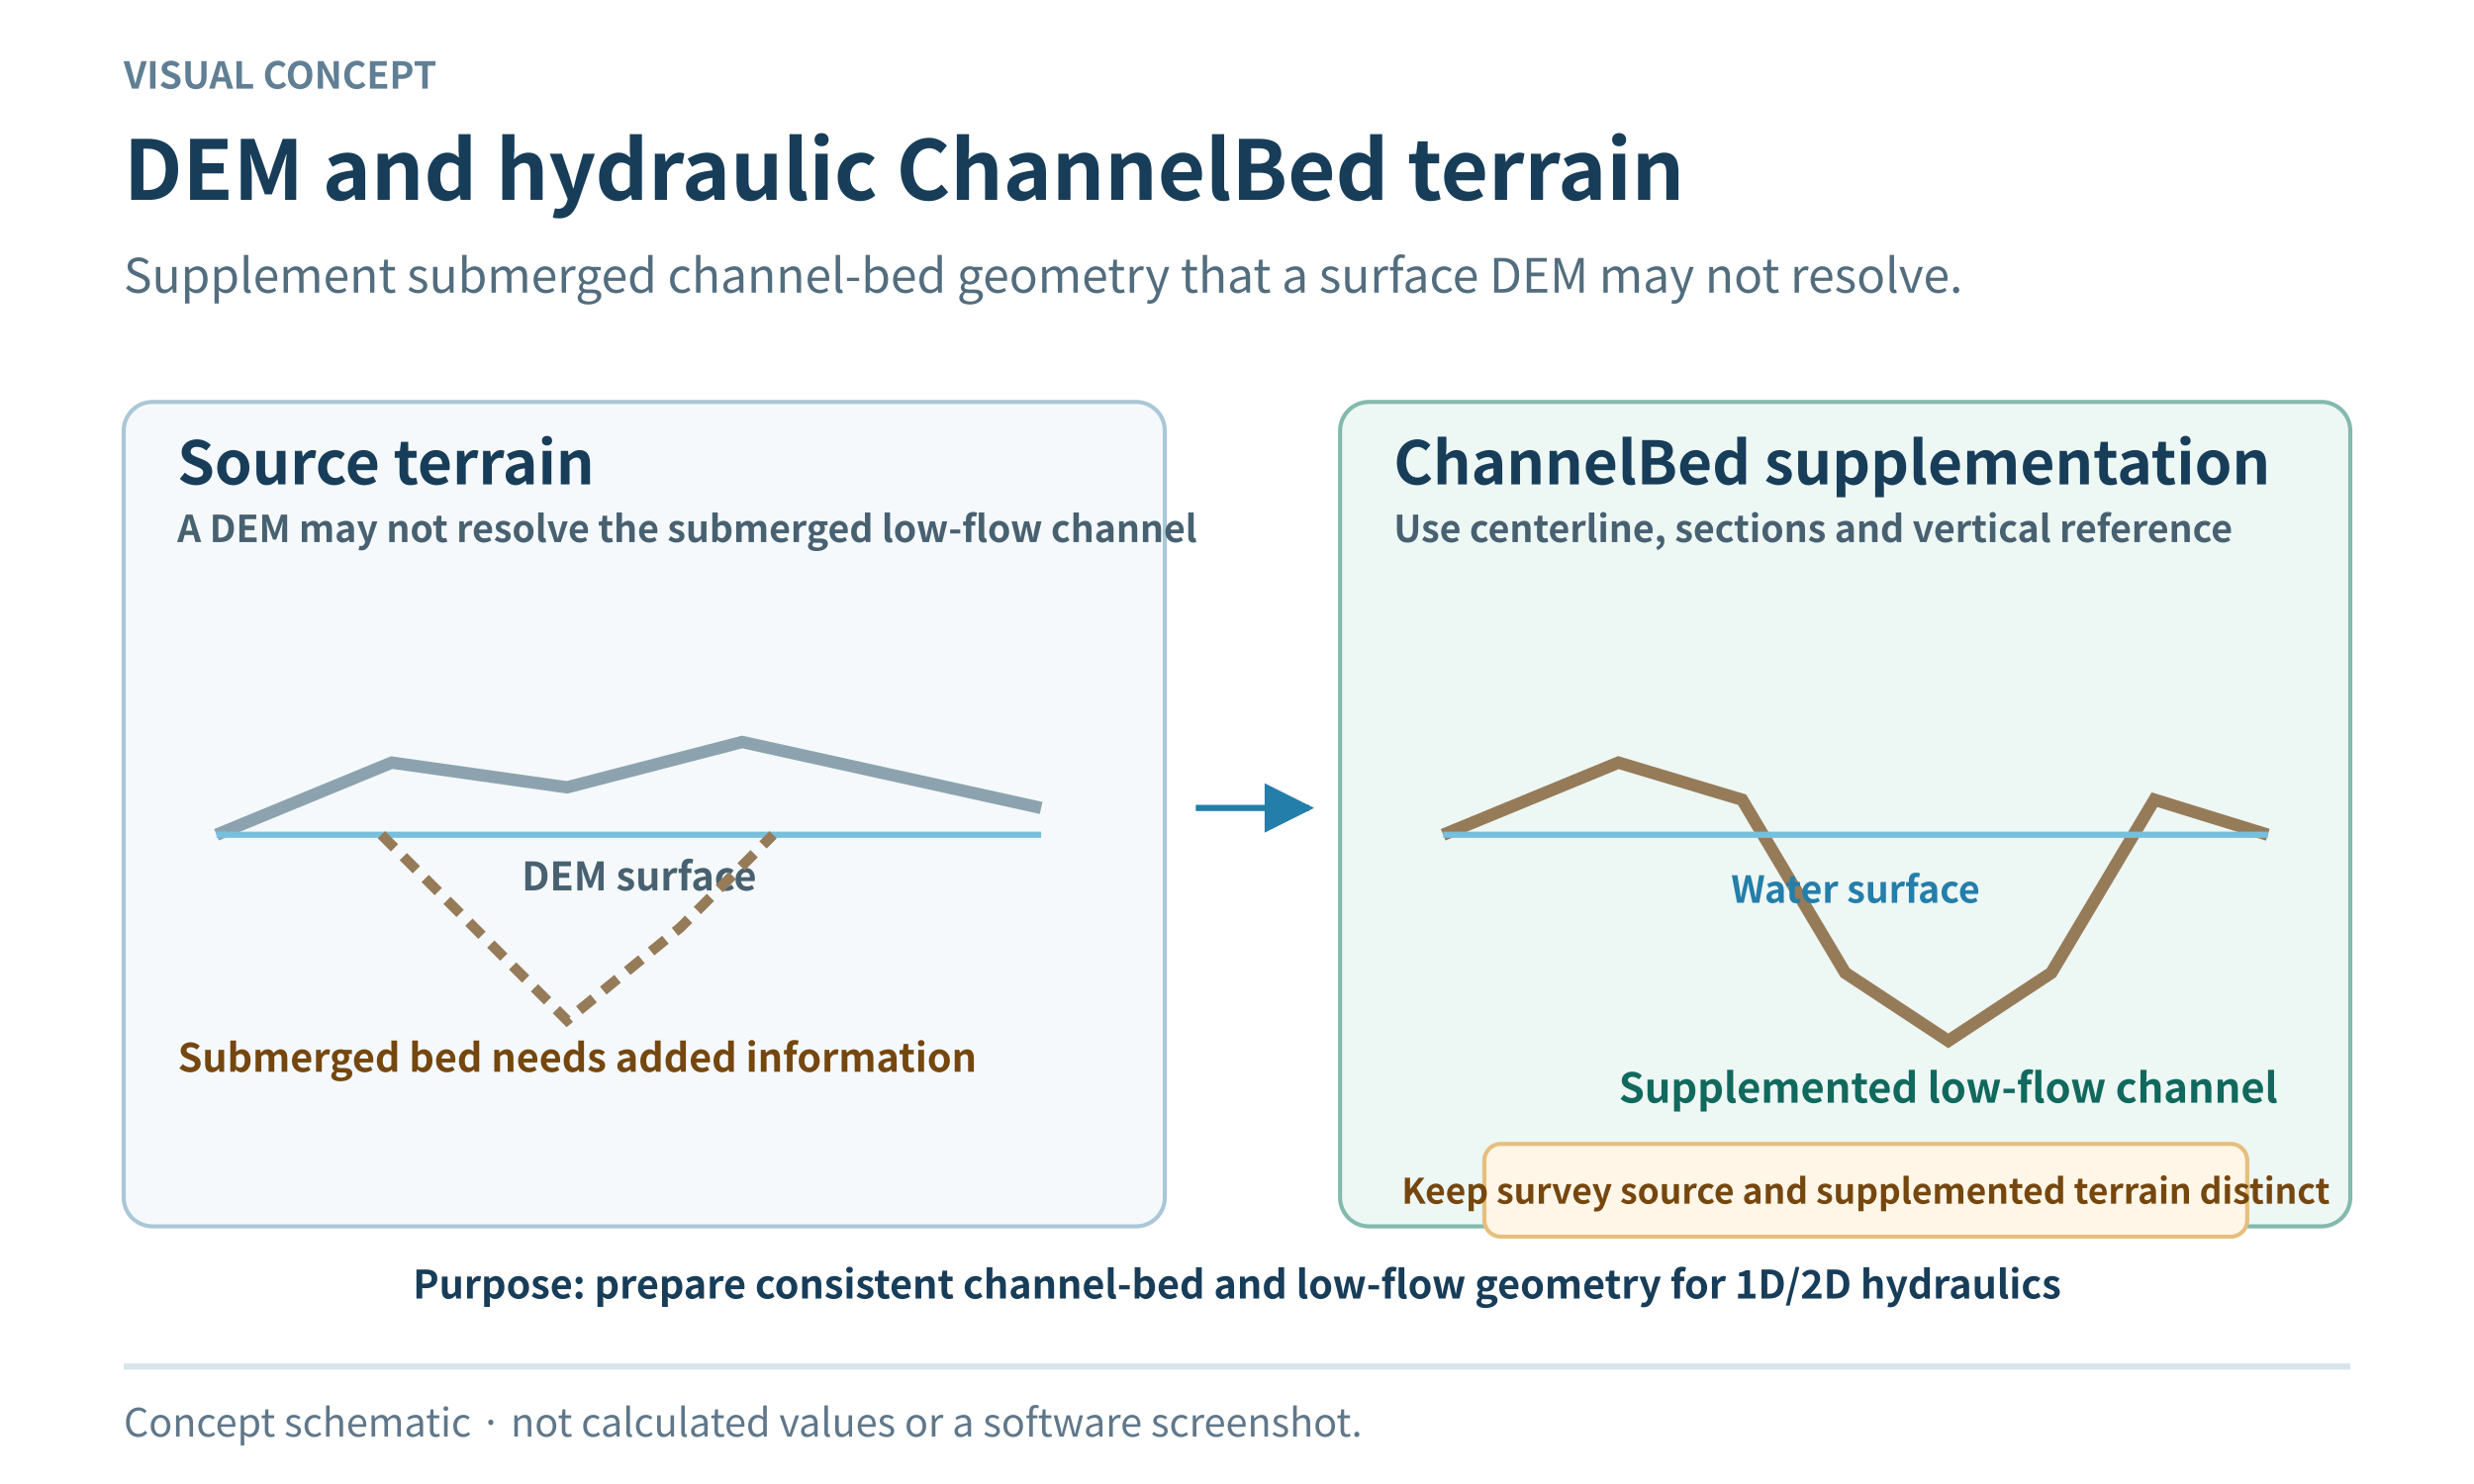
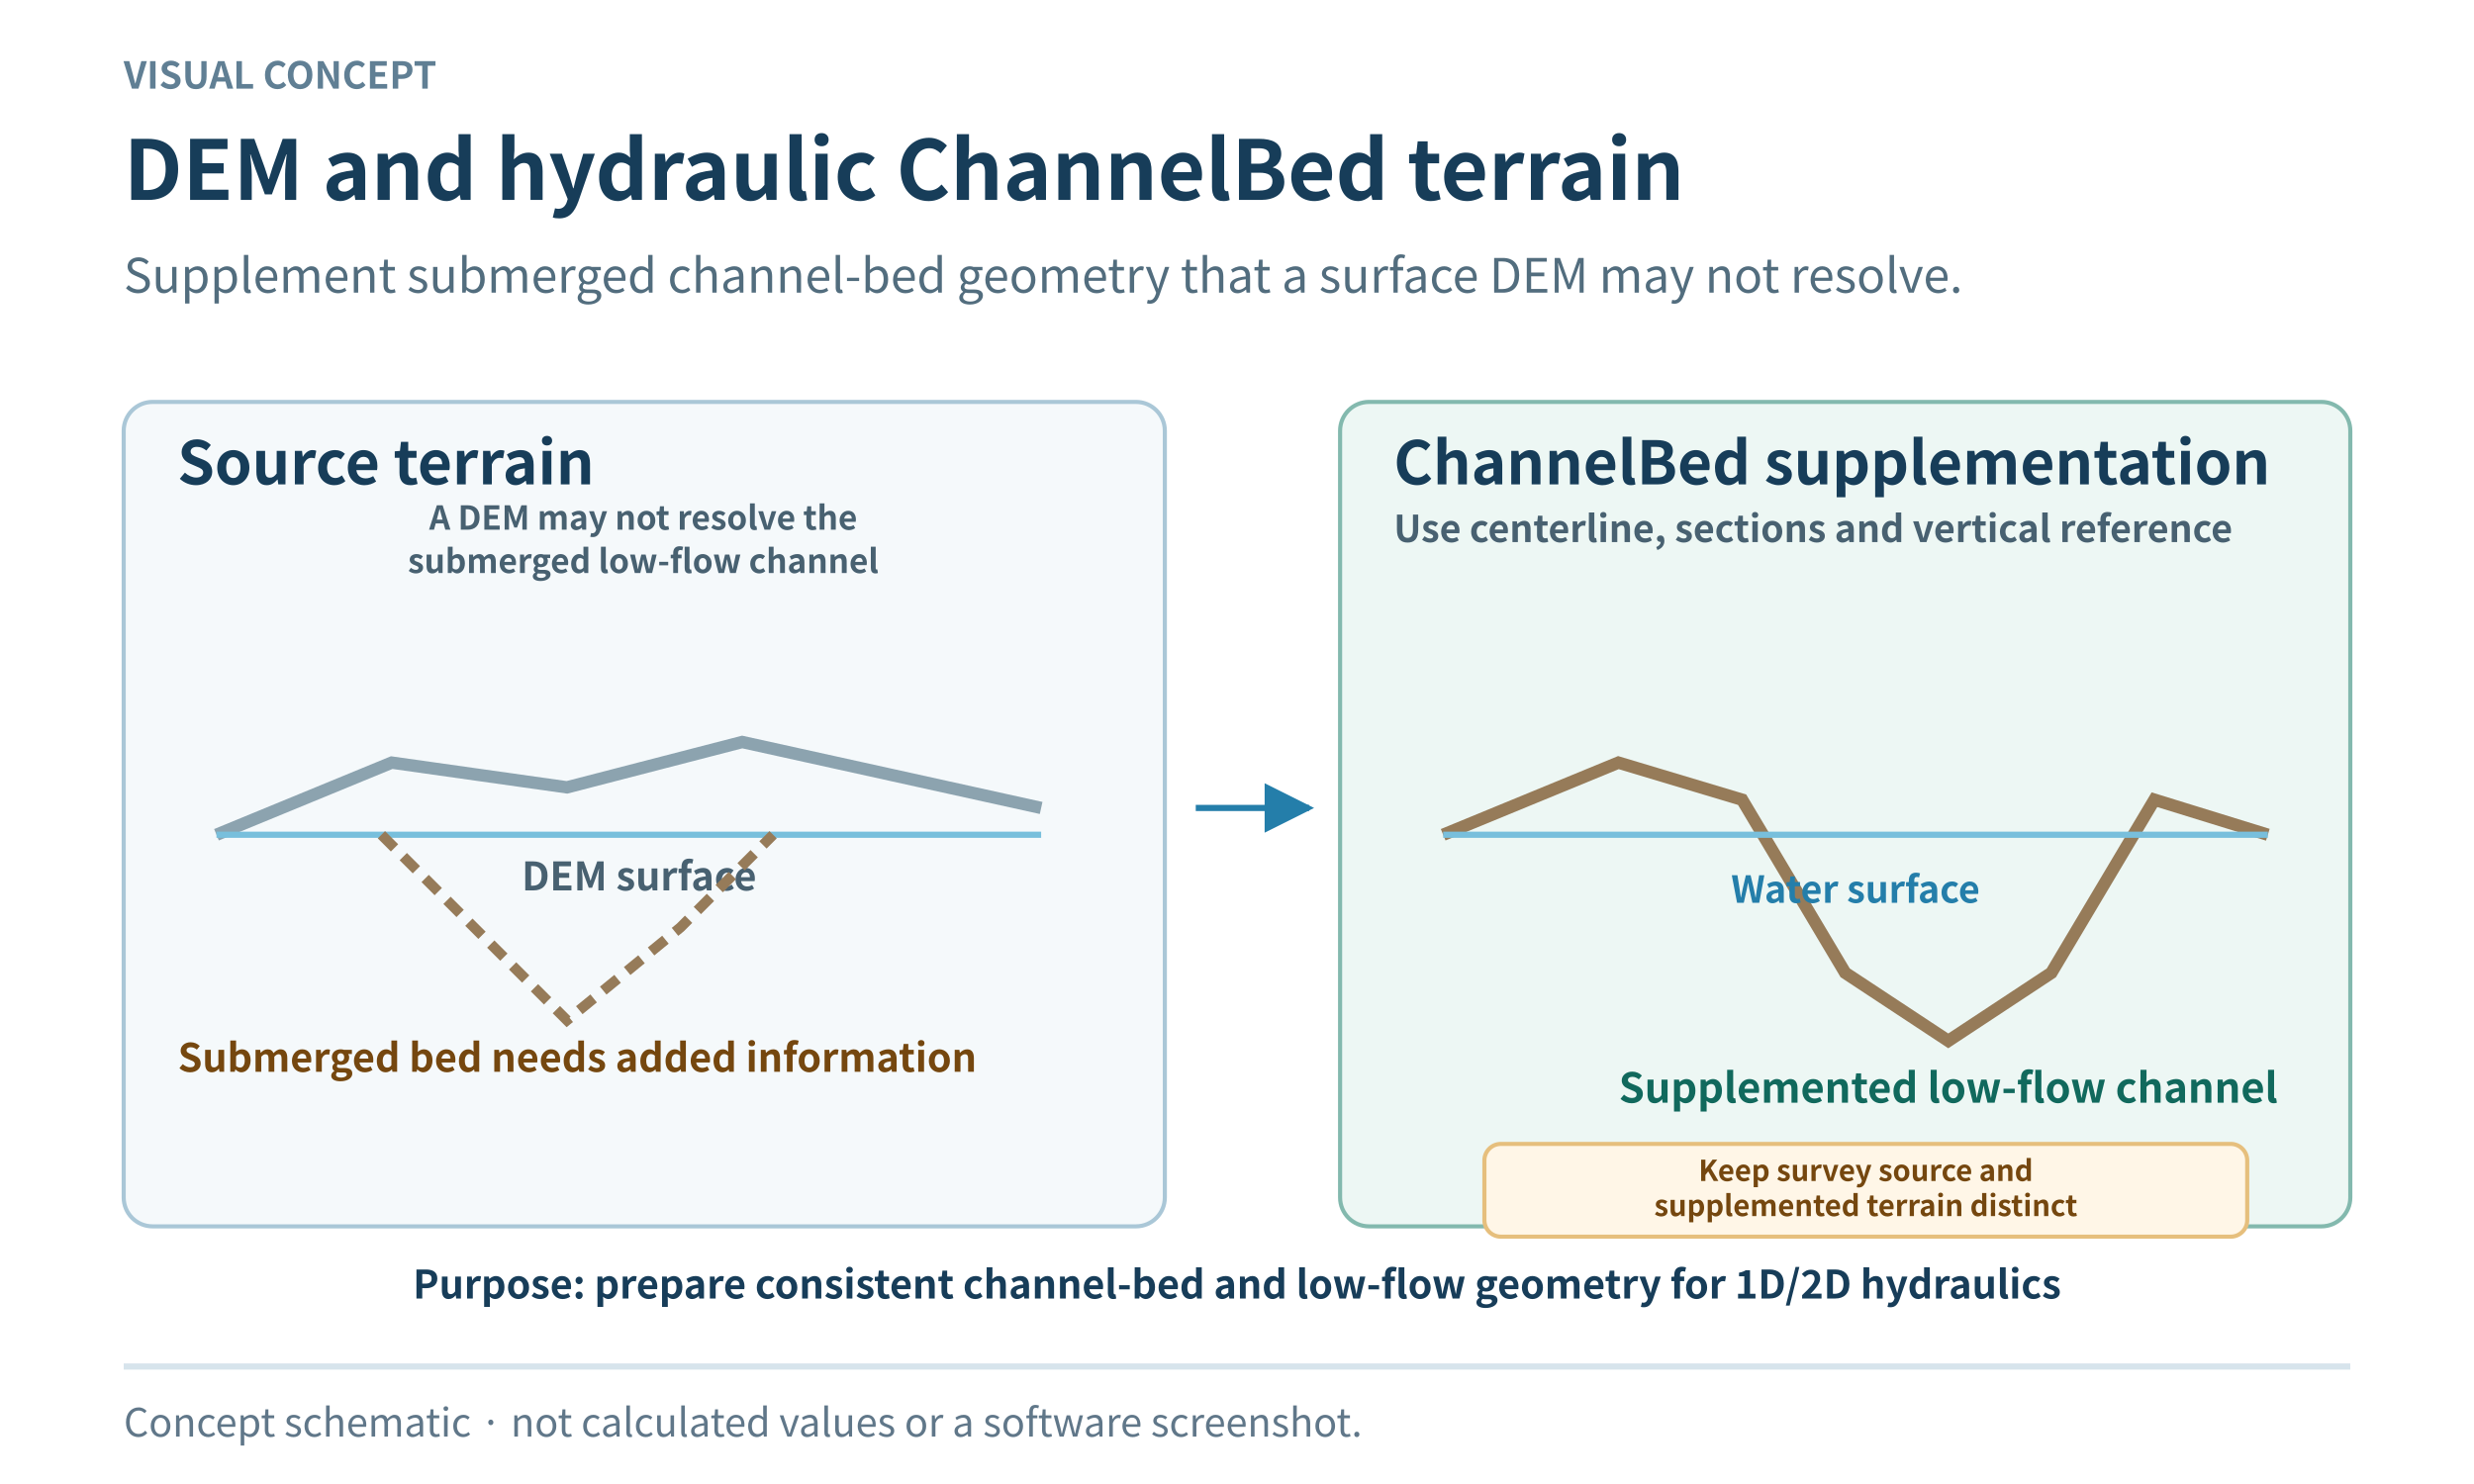
<svg xmlns="http://www.w3.org/2000/svg" width="1200" height="720" viewBox="0 0 1200 720" role="img" aria-labelledby="title desc">
  <defs>
    <marker id="arrow" viewBox="0 0 10 10" refX="9" refY="5" markerWidth="8" markerHeight="8" orient="auto-start-reverse">
      <path d="M0 0 10 5 0 10Z" fill="#247eaa" />
    </marker>
  </defs>
  <rect width="1200" height="720" fill="#fff" />
  <g font-family="Noto Sans CJK KR,Noto Sans KR,Malgun Gothic,Arial,sans-serif">
    <text x="60" y="43" font-size="18" font-weight="600" fill="#607f94">VISUAL CONCEPT</text>
    <text x="60" y="97" font-size="40" font-weight="700" fill="#173d59">DEM and hydraulic ChannelBed terrain</text>
    <text x="60" y="142" font-size="23" fill="#526d7e">Supplement submerged channel-bed geometry that a surface DEM may not resolve.</text>
    <rect x="60" y="195" width="505" height="400" rx="14" fill="#f5f9fb" stroke="#aac7d7" stroke-width="2" />
    <text x="86" y="235" font-size="29" font-weight="700" fill="#173d59">Source terrain</text>
-     <text x="86" y="263" font-size="18" font-weight="600" fill="#486171">A DEM may not resolve the submerged low-flow channel</text>
+     <text x="312" y="257" text-anchor="middle" font-size="16" font-weight="600" fill="#486171">A DEM may not resolve the</text>
+     <text x="312" y="278" text-anchor="middle" font-size="16" font-weight="600" fill="#486171">submerged low-flow channel</text>
    <path d="M105 405 L190 370 L275 382 L360 360 L505 392" fill="none" stroke="#8ca3af" stroke-width="6" />
    <line x1="105" y1="405" x2="505" y2="405" stroke="#78bfdc" stroke-width="3" />
    <text x="310" y="432" text-anchor="middle" font-size="19" font-weight="700" fill="#486171">DEM surface</text>
    <path d="M185 405 L230 450 L275 495 L330 450 L375 405" fill="none" stroke="#967b59" stroke-width="5" stroke-dasharray="9 6" />
    <text x="280" y="520" text-anchor="middle" font-size="19" font-weight="600" fill="#75470f">Submerged bed needs added information</text>
    <line x1="580" y1="392" x2="635" y2="392" stroke="#247eaa" stroke-width="3" marker-end="url(#arrow)" />
    <rect x="650" y="195" width="490" height="400" rx="14" fill="#edf7f4" stroke="#83b9ae" stroke-width="2" />
    <text x="676" y="235" font-size="29" font-weight="700" fill="#173d59">ChannelBed supplementation</text>
    <text x="676" y="263" font-size="18" font-weight="600" fill="#486171">Use centerline, sections and vertical reference</text>
    <path d="M700 405 L785 370 L845 388 L895 472 L945 505 L995 472 L1045 388 L1100 405" fill="none" stroke="#967b59" stroke-width="6" />
    <line x1="700" y1="405" x2="1100" y2="405" stroke="#78bfdc" stroke-width="3" />
    <text x="900" y="438" text-anchor="middle" font-size="18" font-weight="600" fill="#247eaa">Water surface</text>
    <text x="945" y="535" text-anchor="middle" font-size="20" font-weight="700" fill="#11695d">Supplemented low-flow channel</text>
    <rect x="720" y="555" width="370" height="45" rx="8" fill="#fff6e7" stroke="#e6bf7d" stroke-width="2" />
-     <text x="905" y="584" text-anchor="middle" font-size="17" font-weight="600" fill="#75470f">Keep survey source and supplemented terrain distinct</text>
+     <text x="905" y="573" text-anchor="middle" font-size="14" font-weight="600" fill="#75470f">Keep survey source and</text>
+     <text x="905" y="590" text-anchor="middle" font-size="14" font-weight="600" fill="#75470f">supplemented terrain distinct</text>
    <text x="600" y="630" text-anchor="middle" font-size="19" font-weight="600" fill="#173d59">Purpose: prepare consistent channel-bed and low-flow geometry for 1D/2D hydraulics</text>
    <line x1="60" y1="663" x2="1140" y2="663" stroke="#d7e4ec" stroke-width="3" />
    <text x="60" y="697" font-size="19" fill="#607789">Concept schematic · not calculated values or a software screenshot.</text>
  </g>
</svg>
